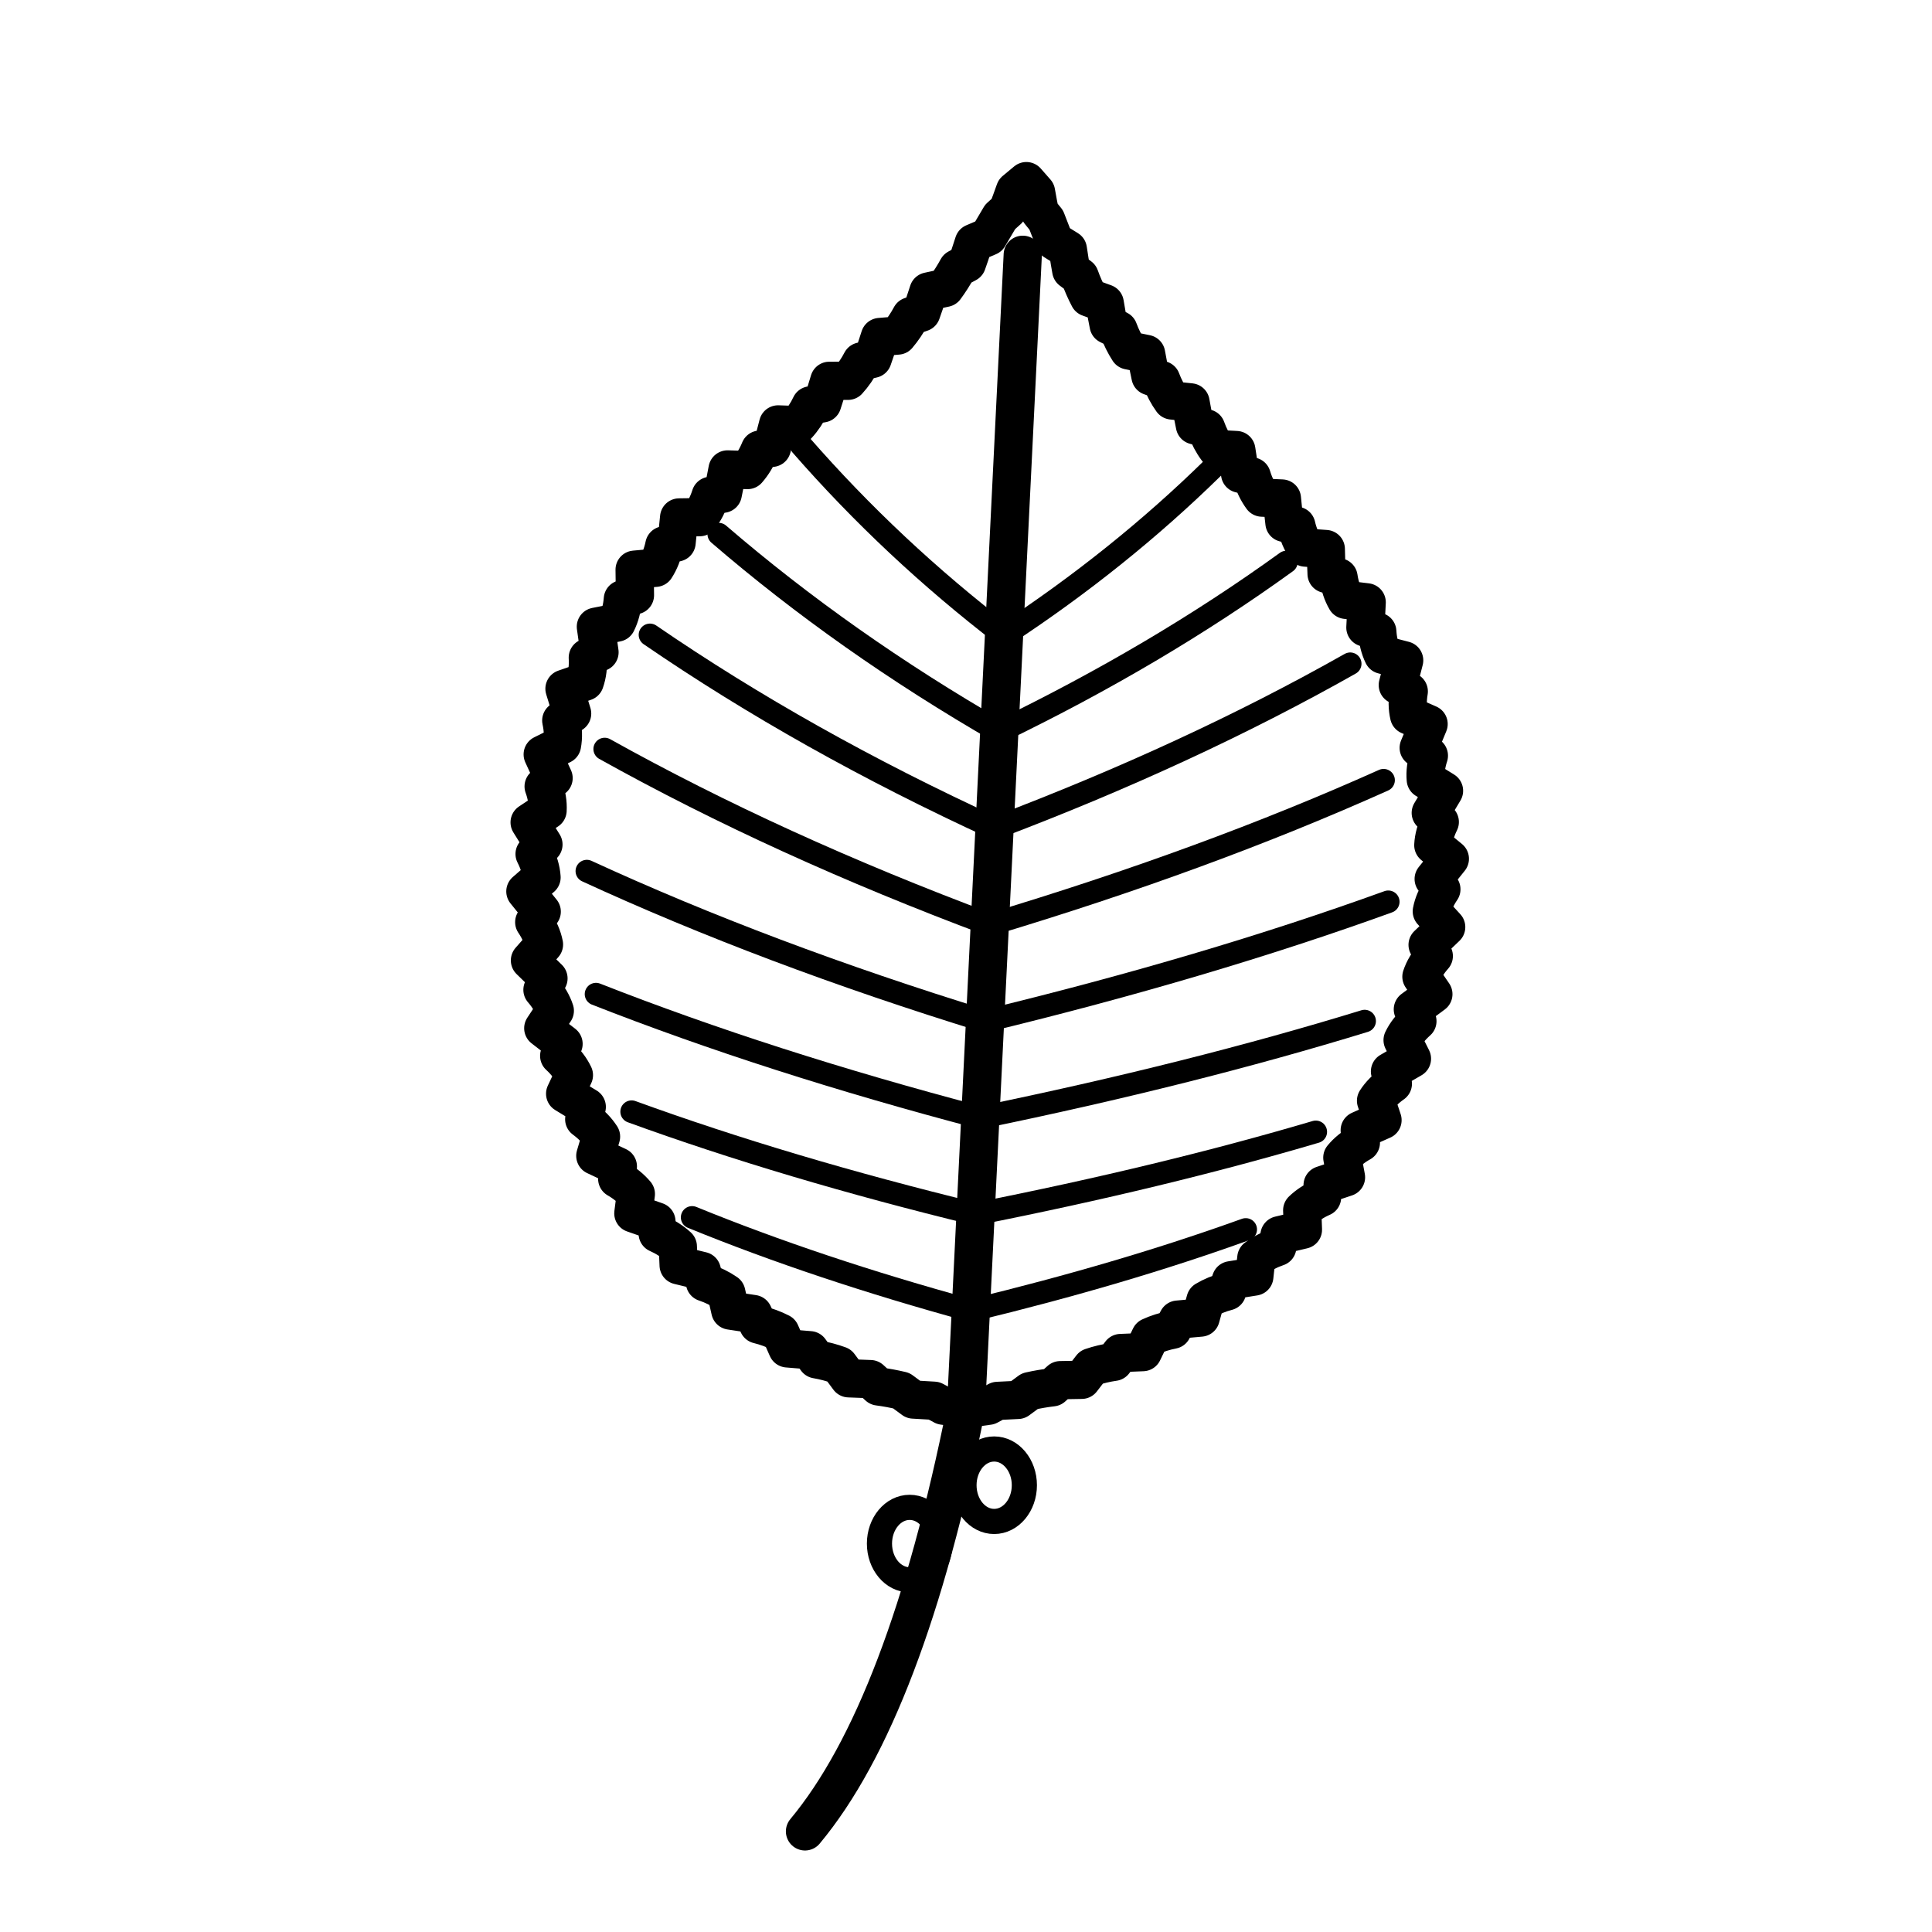
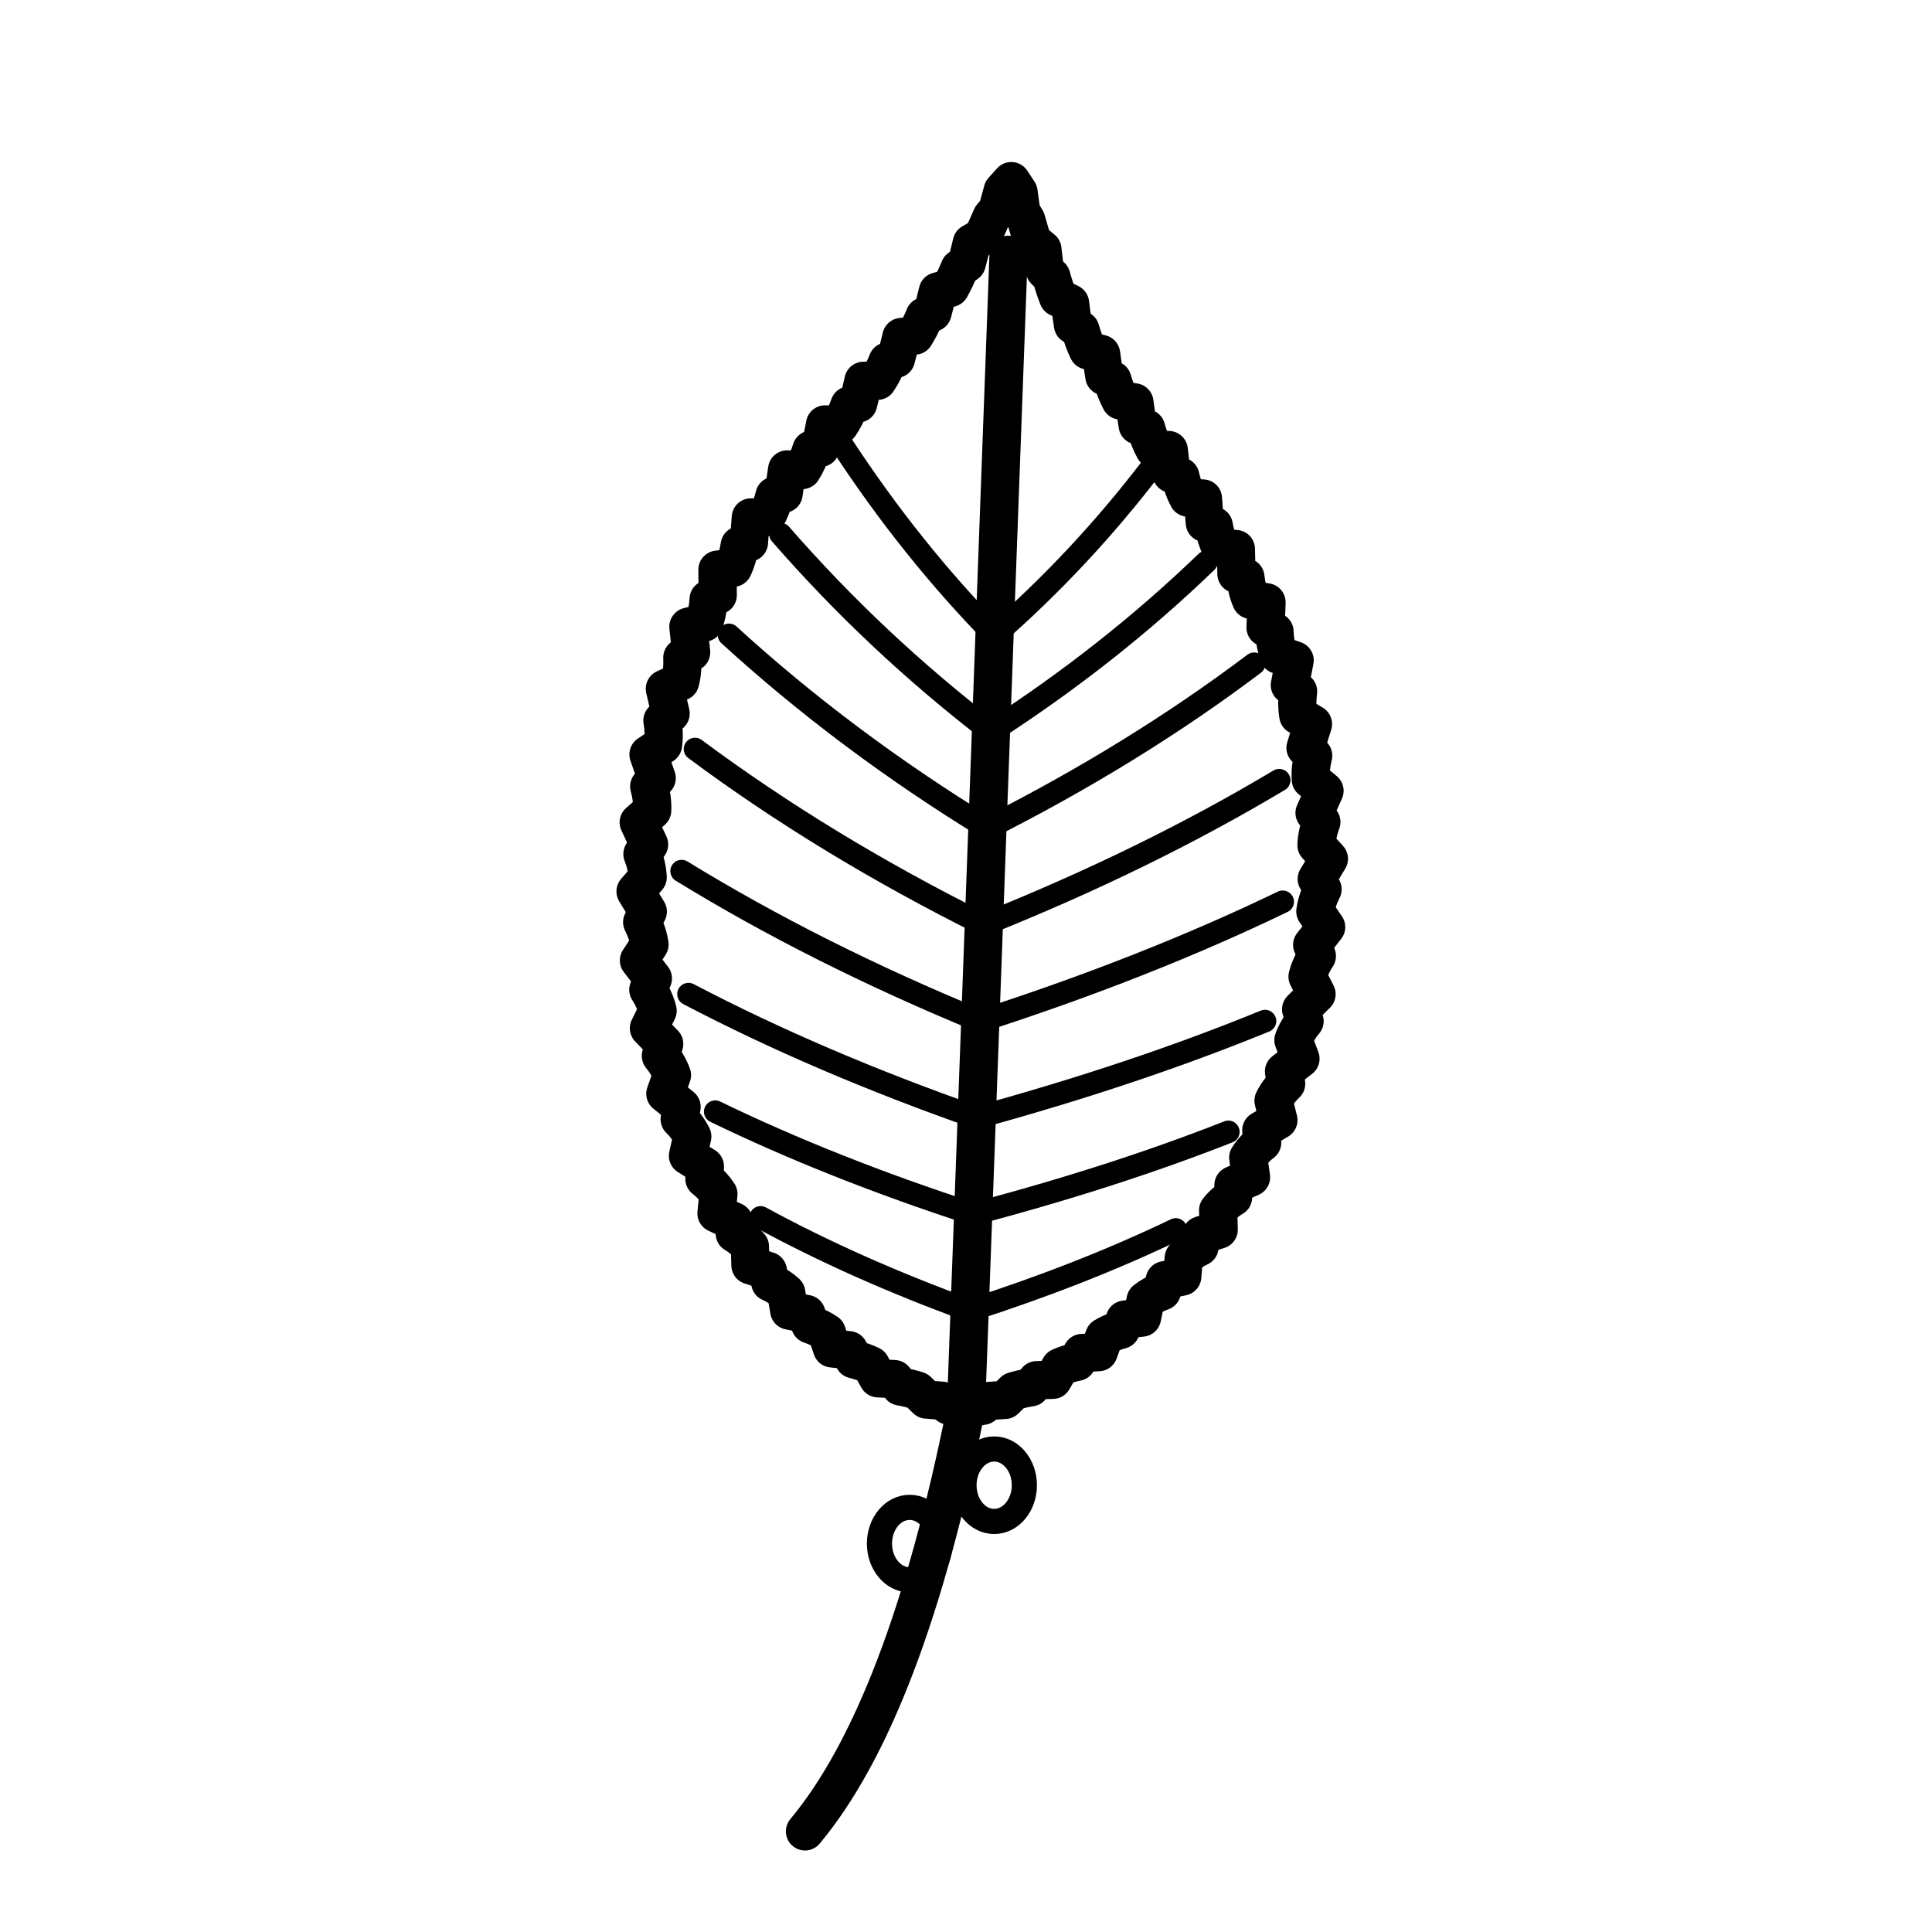
<svg xmlns="http://www.w3.org/2000/svg" width="96" height="96" viewBox="0 0 96 96" fill="none" stroke-linecap="round" stroke-linejoin="round" role="img" aria-label="Vogelkirsche · Prunus avium">
-   <path class="leaf-blade" d="M48 70 Q47.433 69.929 46.868 69.846 L46.413 69.602 Q46.037 69.581 45.383 69.542 L44.786 69.101 Q44.23 68.968 43.651 68.892 L43.253 68.528 Q42.861 68.513 42.174 68.487 L41.695 67.842 Q41.158 67.646 40.568 67.544 L40.241 67.092 Q39.837 67.057 39.124 67 L38.779 66.219 Q38.271 65.958 37.676 65.812 L37.429 65.294 Q37.018 65.23 36.289 65.121 L36.09 64.243 Q35.62 63.918 35.029 63.72 L34.872 63.151 Q34.458 63.048 33.722 62.872 L33.681 61.934 Q33.258 61.55 32.68 61.293 L32.616 60.692 Q32.205 60.546 31.471 60.292 L31.595 59.329 Q31.225 58.894 30.669 58.574 L30.701 57.959 Q30.299 57.768 29.581 57.432 L29.865 56.476 Q29.555 55.996 29.03 55.614 L29.156 55.001 Q28.771 54.765 28.082 54.347 L28.517 53.423 Q28.271 52.907 27.786 52.465 L28.002 51.87 Q27.642 51.59 26.995 51.092 L27.568 50.224 Q27.389 49.681 26.955 49.183 L27.253 48.618 Q26.924 48.296 26.333 47.722 L27.03 46.93 Q26.92 46.37 26.546 45.821 L26.918 45.298 Q26.628 44.937 26.106 44.294 L26.909 43.596 Q26.87 43.025 26.564 42.434 L27.003 41.962 Q26.758 41.568 26.317 40.863 L27.208 40.272 Q27.241 39.701 27.013 39.076 L27.507 38.664 Q27.315 38.241 26.967 37.487 L27.926 37.013 Q28.032 36.451 27.889 35.802 L28.429 35.456 Q28.295 35.014 28.049 34.223 L29.058 33.874 Q29.248 33.335 29.208 32.676 L29.789 32.41 Q29.727 31.956 29.609 31.141 L30.644 30.938 Q30.899 30.427 30.949 29.773 L31.55 29.576 Q31.548 29.121 31.534 28.307 L32.571 28.213 Q32.881 27.733 33.011 27.098 L33.619 26.956 Q33.669 26.51 33.746 25.712 L34.767 25.698 Q35.118 25.248 35.31 24.637 L35.915 24.533 Q36.006 24.1 36.151 23.326 L37.146 23.356 Q37.522 22.927 37.759 22.343 L38.354 22.253 Q38.473 21.834 38.663 21.089 L39.628 21.122 Q40.015 20.703 40.28 20.143 L40.859 20.044 Q40.994 19.641 41.208 18.923 L42.139 18.921 Q42.524 18.499 42.802 17.96 L43.359 17.83 Q43.499 17.44 43.72 16.746 L44.608 16.673 Q44.977 16.237 45.257 15.713 L45.781 15.531 Q45.919 15.153 46.134 14.483 L46.961 14.304 Q47.3 13.845 47.577 13.335 L48.048 13.081 Q48.182 12.714 48.387 12.069 L49.119 11.757 Q49.412 11.268 49.698 10.776 L50.08 10.433 Q50.217 10.083 50.433 9.471 L51 9 L51.48 9.546 Q51.591 10.176 51.668 10.539 L51.987 10.932 Q52.185 11.456 52.393 11.978 L53.061 12.393 Q53.158 13.054 53.23 13.432 L53.653 13.748 Q53.846 14.287 54.108 14.784 L54.894 15.071 Q55.006 15.756 55.088 16.146 L55.578 16.39 Q55.781 16.94 56.085 17.412 L56.95 17.588 Q57.078 18.294 57.167 18.694 L57.7 18.882 Q57.909 19.444 58.238 19.899 L59.157 19.994 Q59.286 20.722 59.374 21.134 L59.935 21.285 Q60.137 21.862 60.475 22.311 L61.432 22.363 Q61.544 23.115 61.62 23.538 L62.199 23.675 Q62.378 24.272 62.71 24.726 L63.697 24.771 Q63.771 25.545 63.824 25.98 L64.414 26.125 Q64.555 26.741 64.867 27.209 L65.878 27.282 Q65.897 28.073 65.918 28.517 L66.512 28.686 Q66.603 29.32 66.886 29.806 L67.91 29.93 Q67.864 30.732 67.846 31.182 L68.437 31.385 Q68.472 32.032 68.718 32.538 L69.772 32.813 Q69.567 33.601 69.456 34.041 L70.001 34.357 Q69.89 35.003 70.018 35.551 L70.986 35.977 Q70.669 36.735 70.495 37.16 L71 37.548 Q70.795 38.172 70.846 38.733 L71.752 39.293 Q71.327 39.998 71.094 40.392 L71.542 40.844 Q71.249 41.436 71.221 41.998 L72.042 42.672 Q71.525 43.316 71.239 43.676 L71.621 44.188 Q71.25 44.731 71.146 45.285 L71.86 46.066 Q71.265 46.631 70.937 46.949 L71.244 47.506 Q70.807 47.997 70.63 48.531 L71.223 49.399 Q70.567 49.881 70.204 50.154 L70.43 50.742 Q69.939 51.175 69.695 51.683 L70.159 52.607 Q69.458 53.011 69.068 53.239 L69.21 53.85 Q68.679 54.221 68.375 54.694 L68.696 55.659 Q67.968 55.978 67.564 56.162 L67.621 56.777 Q67.059 57.089 66.7 57.523 L66.882 58.498 Q66.137 58.744 65.721 58.885 L65.693 59.494 Q65.112 59.748 64.706 60.138 L64.742 61.102 Q63.996 61.276 63.578 61.379 L63.468 61.964 Q62.875 62.166 62.427 62.508 L62.326 63.43 Q61.584 63.545 61.167 63.615 L60.976 64.167 Q60.382 64.321 59.899 64.61 L59.66 65.469 Q58.935 65.532 58.524 65.571 L58.258 66.074 Q57.667 66.187 57.156 66.423 L56.787 67.186 Q56.085 67.213 55.686 67.231 L55.351 67.668 Q54.767 67.751 54.234 67.932 L53.749 68.562 Q53.073 68.572 52.687 68.58 L52.292 68.934 Q51.719 69.001 51.17 69.125 L50.58 69.56 Q49.935 69.592 49.564 69.61 L49.116 69.851 Q48.558 69.931 48 70 Z" fill="none" stroke="currentColor" stroke-width="1.9" />
+   <path class="leaf-blade" d="M48 70 Q47.575 69.929 47.151 69.846 L46.81 69.602 Q46.528 69.581 46.037 69.542 L45.59 69.101 Q45.172 68.968 44.738 68.892 L44.44 68.528 Q44.146 68.513 43.63 68.487 L43.271 67.842 Q42.868 67.646 42.426 67.544 L42.181 67.092 Q41.878 67.057 41.343 67 L41.084 66.219 Q40.703 65.958 40.257 65.812 L40.072 65.294 Q39.764 65.23 39.217 65.121 L39.068 64.243 Q38.715 63.918 38.272 63.72 L38.154 63.151 Q37.843 63.048 37.291 62.872 L37.261 61.934 Q36.944 61.55 36.51 61.293 L36.462 60.692 Q36.154 60.546 35.603 60.292 L35.696 59.329 Q35.419 58.894 35.002 58.574 L35.026 57.959 Q34.724 57.768 34.186 57.432 L34.399 56.476 Q34.166 55.996 33.773 55.614 L33.867 55.001 Q33.578 54.765 33.062 54.347 L33.388 53.423 Q33.203 52.907 32.84 52.465 L33.002 51.87 Q32.731 51.59 32.246 51.092 L32.676 50.224 Q32.542 49.681 32.216 49.183 L32.44 48.618 Q32.193 48.296 31.75 47.722 L32.273 46.93 Q32.19 46.37 31.91 45.821 L32.188 45.298 Q31.971 44.937 31.58 44.294 L32.182 43.596 Q32.153 43.025 31.923 42.434 L32.252 41.962 Q32.069 41.568 31.738 40.863 L32.406 40.272 Q32.431 39.701 32.26 39.076 L32.63 38.664 Q32.486 38.241 32.225 37.487 L32.944 37.013 Q33.024 36.451 32.917 35.802 L33.322 35.456 Q33.221 35.014 33.037 34.223 L33.794 33.874 Q33.936 33.335 33.906 32.676 L34.342 32.41 Q34.295 31.956 34.207 31.141 L34.983 30.938 Q35.174 30.427 35.212 29.773 L35.663 29.576 Q35.661 29.121 35.651 28.307 L36.428 28.213 Q36.661 27.733 36.758 27.098 L37.214 26.956 Q37.252 26.51 37.309 25.712 L38.075 25.698 Q38.339 25.248 38.483 24.637 L38.936 24.533 Q39.005 24.1 39.113 23.326 L39.859 23.356 Q40.142 22.927 40.319 22.343 L40.766 22.253 Q40.855 21.834 40.997 21.089 L41.721 21.122 Q42.011 20.703 42.21 20.143 L42.644 20.044 Q42.745 19.641 42.906 18.923 L43.604 18.921 Q43.893 18.499 44.102 17.96 L44.519 17.83 Q44.624 17.44 44.79 16.746 L45.456 16.673 Q45.733 16.237 45.943 15.713 L46.336 15.531 Q46.439 15.153 46.6 14.483 L47.221 14.304 Q47.475 13.845 47.683 13.335 L48.036 13.081 Q48.136 12.714 48.29 12.069 L48.839 11.757 Q49.059 11.268 49.273 10.776 L49.56 10.433 Q49.663 10.083 49.825 9.471 L50.25 9 L50.61 9.546 Q50.693 10.176 50.751 10.539 L50.99 10.932 Q51.139 11.456 51.295 11.978 L51.796 12.393 Q51.868 13.054 51.922 13.432 L52.24 13.748 Q52.384 14.287 52.581 14.784 L53.17 15.071 Q53.255 15.756 53.316 16.146 L53.684 16.39 Q53.836 16.94 54.064 17.412 L54.713 17.588 Q54.809 18.294 54.875 18.694 L55.275 18.882 Q55.432 19.444 55.678 19.899 L56.368 19.994 Q56.465 20.722 56.531 21.134 L56.951 21.285 Q57.103 21.862 57.356 22.311 L58.074 22.363 Q58.158 23.115 58.215 23.538 L58.649 23.675 Q58.784 24.272 59.032 24.726 L59.773 24.771 Q59.828 25.545 59.868 25.98 L60.311 26.125 Q60.416 26.741 60.65 27.209 L61.409 27.282 Q61.423 28.073 61.439 28.517 L61.884 28.686 Q61.952 29.32 62.164 29.806 L62.932 29.93 Q62.898 30.732 62.885 31.182 L63.328 31.385 Q63.354 32.032 63.538 32.538 L64.329 32.813 Q64.175 33.601 64.092 34.041 L64.501 34.357 Q64.418 35.003 64.513 35.551 L65.24 35.977 Q65.002 36.735 64.871 37.16 L65.25 37.548 Q65.096 38.172 65.135 38.733 L65.814 39.293 Q65.495 39.998 65.32 40.392 L65.656 40.844 Q65.437 41.436 65.416 41.998 L66.031 42.672 Q65.644 43.316 65.429 43.676 L65.716 44.188 Q65.438 44.731 65.359 45.285 L65.895 46.066 Q65.449 46.631 65.203 46.949 L65.433 47.506 Q65.105 47.997 64.972 48.531 L65.417 49.399 Q64.925 49.881 64.653 50.154 L64.823 50.742 Q64.454 51.175 64.271 51.683 L64.619 52.607 Q64.094 53.011 63.801 53.239 L63.907 53.85 Q63.509 54.221 63.281 54.694 L63.522 55.659 Q62.976 55.978 62.673 56.162 L62.716 56.777 Q62.294 57.089 62.025 57.523 L62.162 58.498 Q61.603 58.744 61.291 58.885 L61.27 59.494 Q60.834 59.748 60.529 60.138 L60.556 61.102 Q59.997 61.276 59.684 61.379 L59.601 61.964 Q59.156 62.166 58.82 62.508 L58.745 63.43 Q58.188 63.545 57.875 63.615 L57.732 64.167 Q57.286 64.321 56.924 64.61 L56.745 65.469 Q56.201 65.532 55.893 65.571 L55.694 66.074 Q55.25 66.187 54.867 66.423 L54.59 67.186 Q54.064 67.213 53.764 67.231 L53.513 67.668 Q53.075 67.751 52.675 67.932 L52.312 68.562 Q51.805 68.572 51.515 68.58 L51.219 68.934 Q50.789 69.001 50.377 69.125 L49.935 69.56 Q49.451 69.592 49.173 69.61 L48.837 69.851 Q48.419 69.931 48 70 Z" fill="none" stroke="currentColor" stroke-width="1.9" />
  <path class="leaf-petiole" d="M40 91 Q45 85 48 70" fill="none" stroke="currentColor" stroke-width="1.9" />
-   <path class="leaf-midrib" d="M48 70 L50.82 12.66" fill="none" stroke="currentColor" stroke-width="1.9" />
-   <path class="leaf-vein" d="M48.24 65.12 Q40.623 63.037 34.391 60.491" fill="none" stroke="currentColor" stroke-width="1.12" />
-   <path class="leaf-vein" d="M48.24 65.12 Q55.753 63.306 61.9 61.089" fill="none" stroke="currentColor" stroke-width="1.12" />
-   <path class="leaf-vein" d="M48.476 60.327 Q39.076 58.037 31.385 55.238" fill="none" stroke="currentColor" stroke-width="1.12" />
-   <path class="leaf-vein" d="M48.476 60.327 Q57.774 58.488 65.381 56.241" fill="none" stroke="currentColor" stroke-width="1.12" />
-   <path class="leaf-vein" d="M48.711 55.534 Q38.208 52.773 29.615 49.397" fill="none" stroke="currentColor" stroke-width="1.12" />
-   <path class="leaf-vein" d="M48.711 55.534 Q59.215 53.375 67.809 50.736" fill="none" stroke="currentColor" stroke-width="1.12" />
-   <path class="leaf-vein" d="M48.947 50.741 Q38.064 47.386 29.159 43.284" fill="none" stroke="currentColor" stroke-width="1.12" />
-   <path class="leaf-vein" d="M48.947 50.741 Q59.967 48.071 68.983 44.808" fill="none" stroke="currentColor" stroke-width="1.12" />
-   <path class="leaf-vein" d="M49.183 45.949 Q38.657 42.02 30.046 37.218" fill="none" stroke="currentColor" stroke-width="1.12" />
-   <path class="leaf-vein" d="M49.183 45.949 Q59.945 42.717 68.75 38.767" fill="none" stroke="currentColor" stroke-width="1.12" />
-   <path class="leaf-vein" d="M49.419 41.156 Q40.001 36.831 32.296 31.546" fill="none" stroke="currentColor" stroke-width="1.12" />
-   <path class="leaf-vein" d="M49.419 41.156 Q59.139 37.477 67.092 32.98" fill="none" stroke="currentColor" stroke-width="1.12" />
-   <path class="leaf-vein" d="M49.654 36.363 Q41.986 31.942 35.713 26.54" fill="none" stroke="currentColor" stroke-width="1.12" />
-   <path class="leaf-vein" d="M49.654 36.363 Q57.502 32.566 63.922 27.926" fill="none" stroke="currentColor" stroke-width="1.12" />
-   <path class="leaf-vein" d="M49.89 31.57 Q44.338 27.313 39.796 22.11" fill="none" stroke="currentColor" stroke-width="1.12" />
-   <path class="leaf-vein" d="M49.89 31.57 Q55.598 27.825 60.267 23.249" fill="none" stroke="currentColor" stroke-width="1.12" />
+   <path class="leaf-midrib" d="M48 70 L50.115 12.66" fill="none" stroke="currentColor" stroke-width="1.9" />
+   <path class="leaf-vein" d="M48.18 65.12 Q42.467 63.037 37.793 60.491" fill="none" stroke="currentColor" stroke-width="1.12" />
+   <path class="leaf-vein" d="M48.18 65.12 Q53.815 63.306 58.425 61.089" fill="none" stroke="currentColor" stroke-width="1.12" />
+   <path class="leaf-vein" d="M48.357 60.327 Q41.307 58.037 35.539 55.238" fill="none" stroke="currentColor" stroke-width="1.12" />
+   <path class="leaf-vein" d="M48.357 60.327 Q55.331 58.488 61.036 56.241" fill="none" stroke="currentColor" stroke-width="1.12" />
+   <path class="leaf-vein" d="M48.533 55.534 Q40.656 52.773 34.211 49.397" fill="none" stroke="currentColor" stroke-width="1.12" />
+   <path class="leaf-vein" d="M48.533 55.534 Q56.411 53.375 62.857 50.736" fill="none" stroke="currentColor" stroke-width="1.12" />
+   <path class="leaf-vein" d="M48.71 50.741 Q40.548 47.386 33.869 43.284" fill="none" stroke="currentColor" stroke-width="1.12" />
+   <path class="leaf-vein" d="M48.71 50.741 Q56.975 48.071 63.737 44.808" fill="none" stroke="currentColor" stroke-width="1.12" />
+   <path class="leaf-vein" d="M48.887 45.949 Q40.993 42.02 34.535 37.218" fill="none" stroke="currentColor" stroke-width="1.12" />
+   <path class="leaf-vein" d="M48.887 45.949 Q56.959 42.717 63.563 38.767" fill="none" stroke="currentColor" stroke-width="1.12" />
+   <path class="leaf-vein" d="M49.064 41.156 Q42.001 36.831 36.222 31.546" fill="none" stroke="currentColor" stroke-width="1.12" />
+   <path class="leaf-vein" d="M49.064 41.156 Q56.354 37.477 62.319 32.98" fill="none" stroke="currentColor" stroke-width="1.12" />
+   <path class="leaf-vein" d="M49.241 36.363 Q43.489 31.942 38.785 26.54" fill="none" stroke="currentColor" stroke-width="1.12" />
+   <path class="leaf-vein" d="M49.241 36.363 Q55.127 32.566 59.941 27.926" fill="none" stroke="currentColor" stroke-width="1.12" />
+   <path class="leaf-vein" d="M49.418 31.57 Q45.254 27.313 41.847 22.11" fill="none" stroke="currentColor" stroke-width="1.12" />
+   <path class="leaf-vein" d="M49.418 31.57 Q53.698 27.825 57.2 23.249" fill="none" stroke="currentColor" stroke-width="1.12" />
  <path class="leaf-gland" d="M46.7 76.7 C46.7 77.694 46.028 78.5 45.2 78.5 C44.372 78.5 43.7 77.694 43.7 76.7 C43.7 75.706 44.372 74.9 45.2 74.9 C46.028 74.9 46.7 75.706 46.7 76.7 Z" fill="none" stroke="currentColor" stroke-width="1.25" />
  <path class="leaf-gland" d="M50.9 73.8 C50.9 74.794 50.228 75.6 49.4 75.6 C48.572 75.6 47.9 74.794 47.9 73.8 C47.9 72.806 48.572 72 49.4 72 C50.228 72 50.9 72.806 50.9 73.8 Z" fill="none" stroke="currentColor" stroke-width="1.25" />
</svg>
